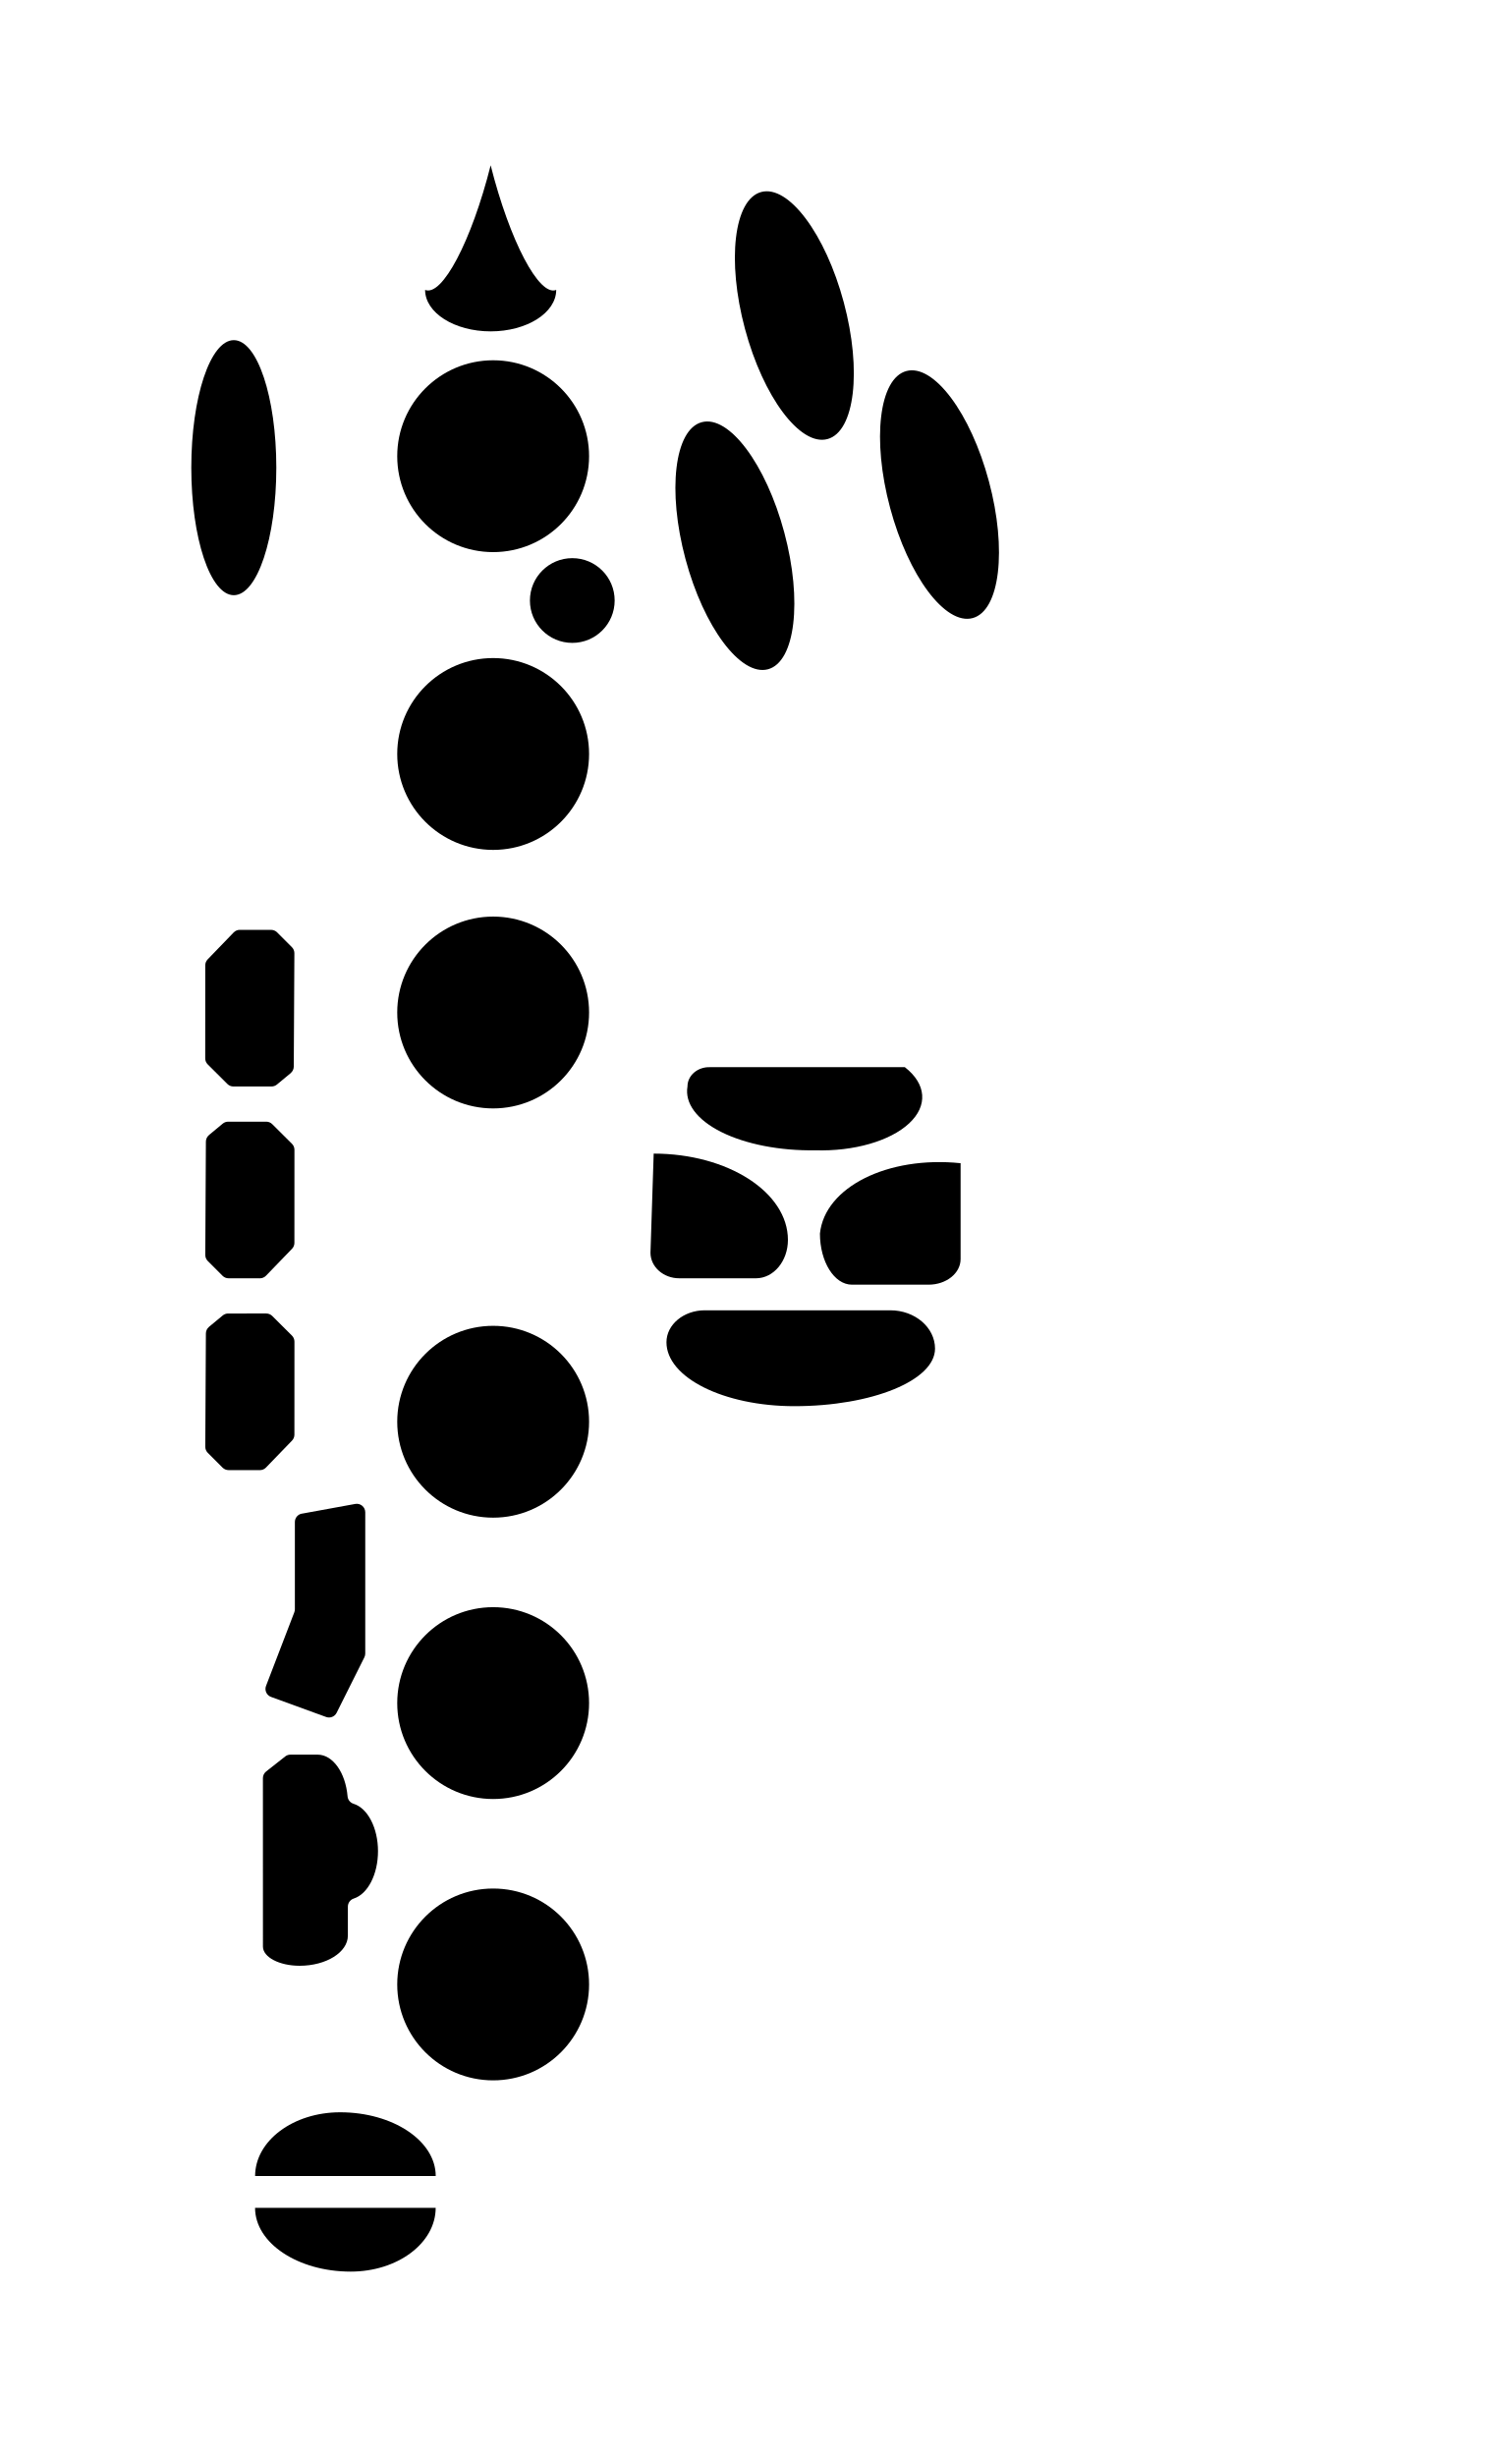
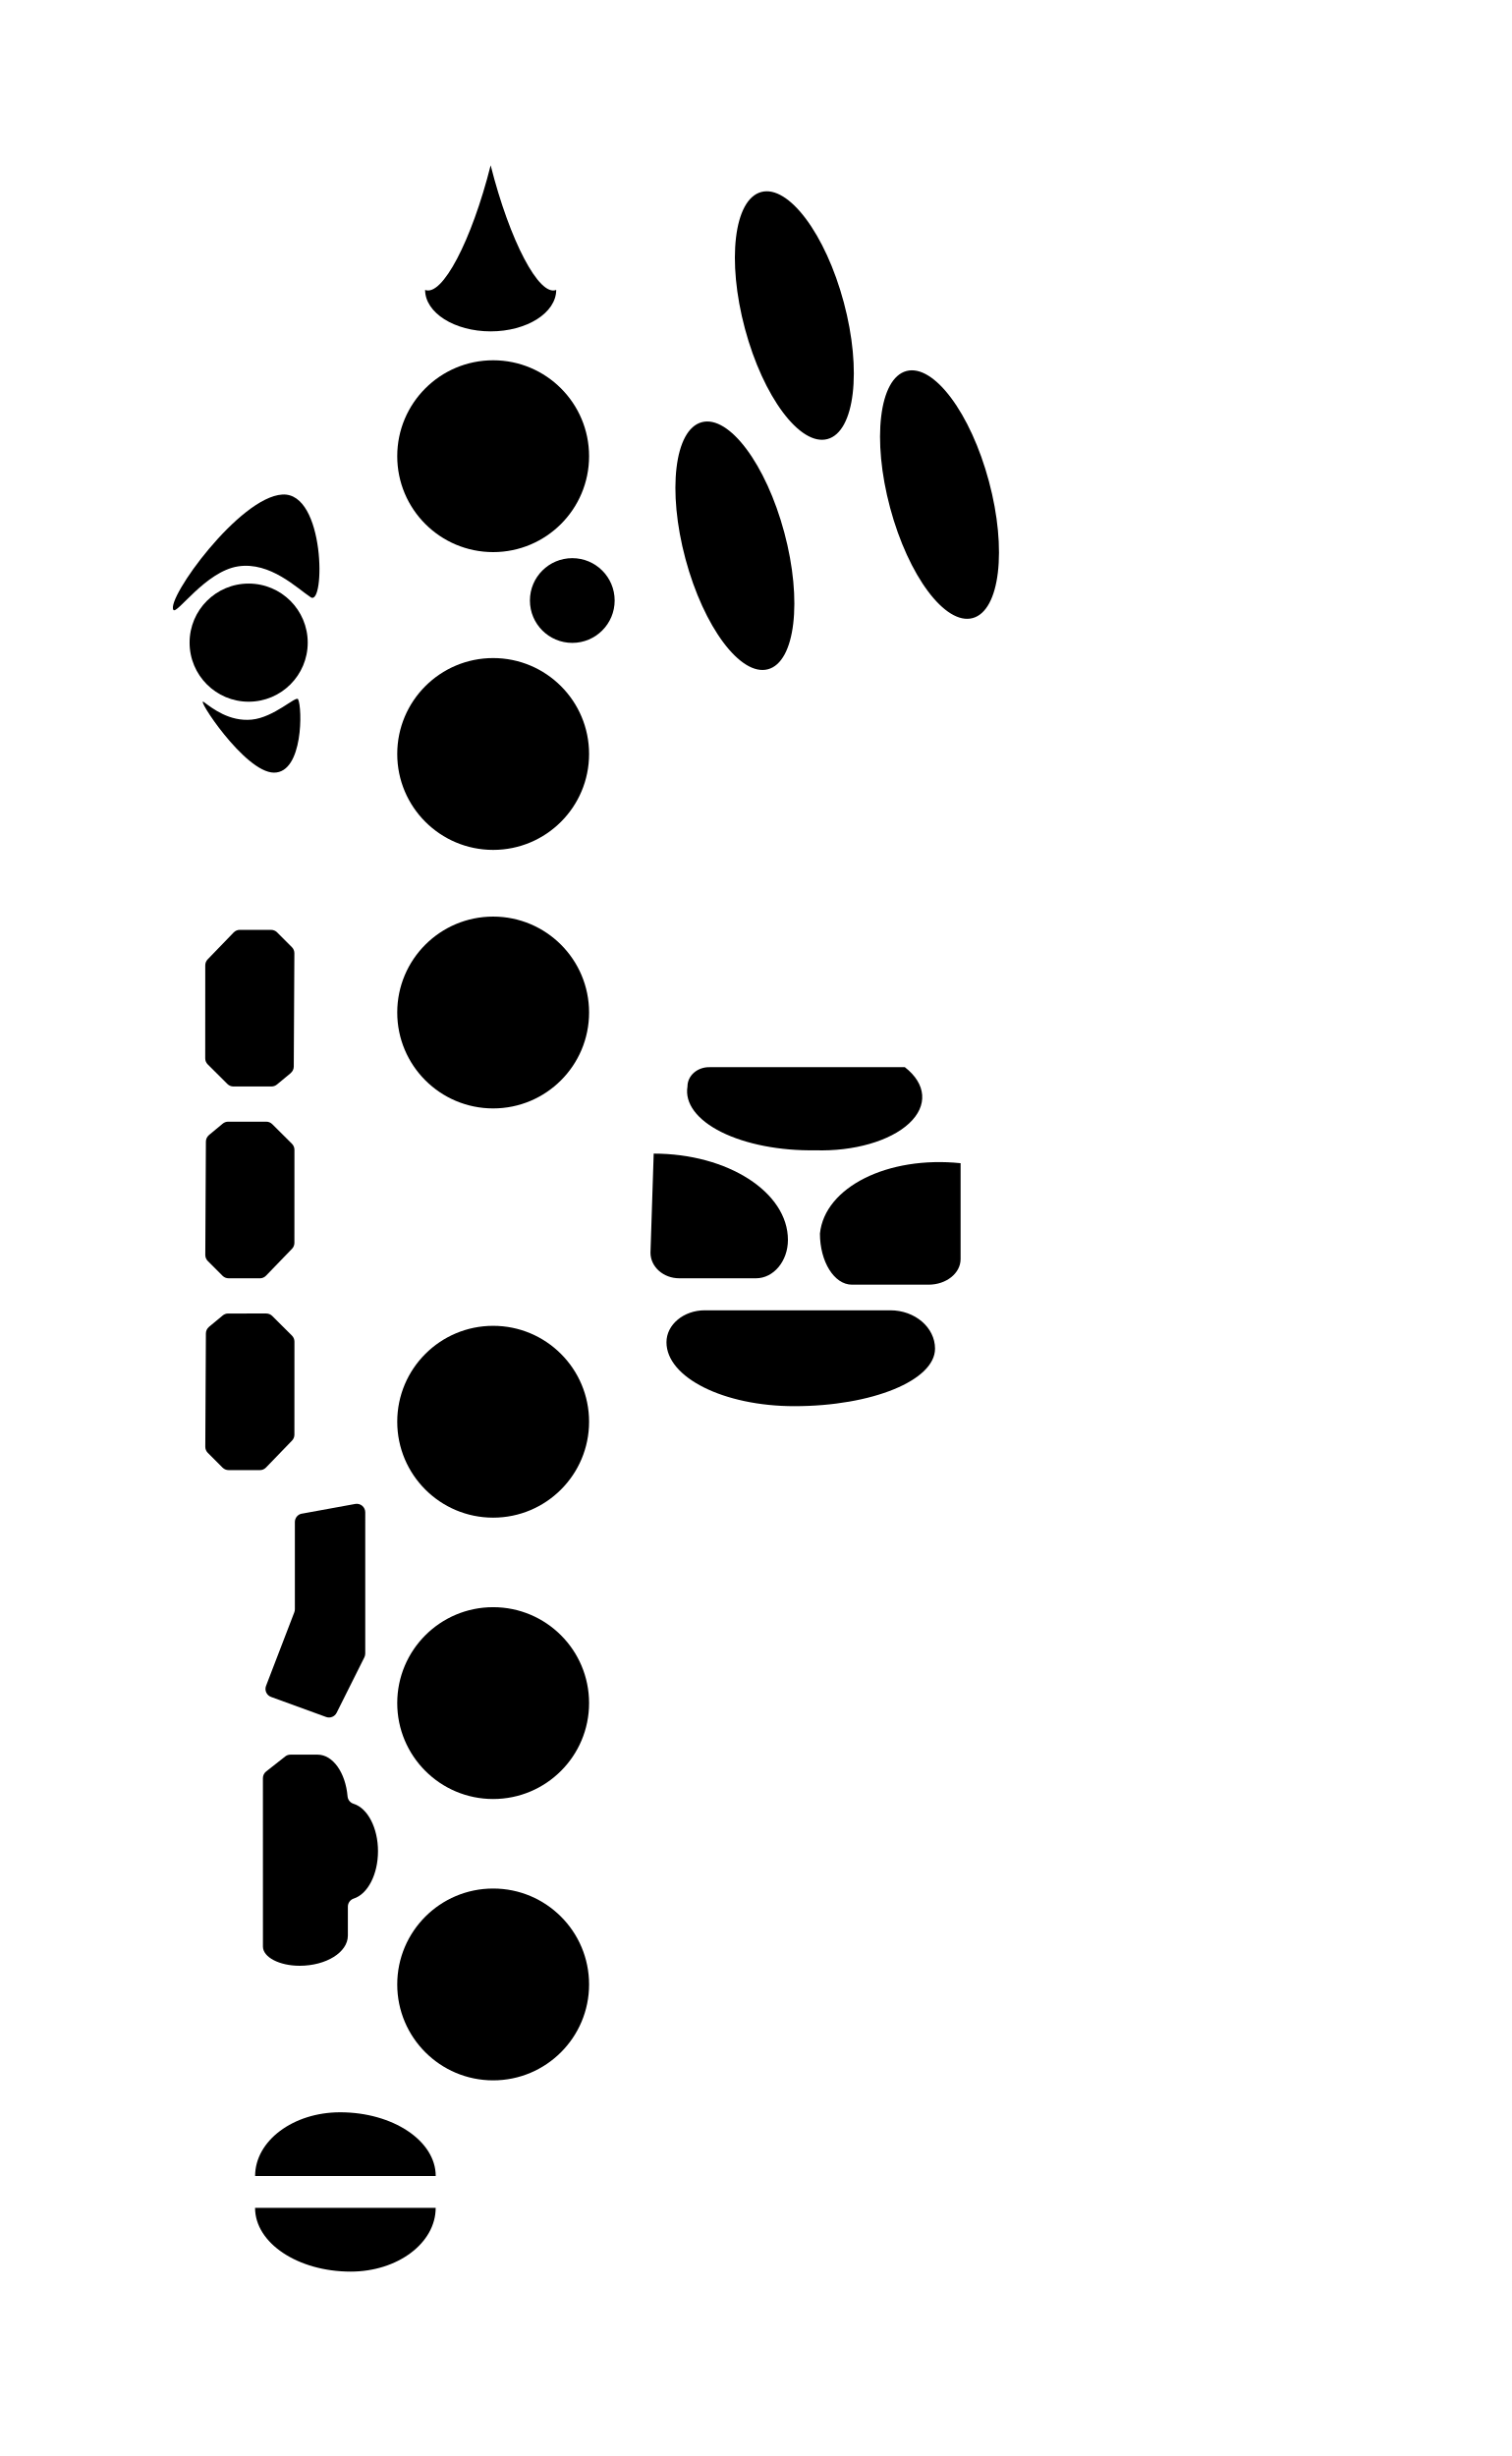
<svg xmlns="http://www.w3.org/2000/svg" viewBox="0 0 160 260">
-   <g id="All">
-     <ellipse id="8va" class="key" cx="4.5" cy="244.984" rx="4.5" ry="13.5" transform="translate(20.25,-195.475)" />
-     <path id="X" class="key" d="M6.94 37.5 A14.979 3.496 103.71 0 1 -0 50.69 A6.938 4.396 -180 0 0 6.94 55.08 A6.938 4.396 -180 0 0 13.88 50.69 A14.979 3.496 76.29 0 1 6.94 37.5 Z" transform="translate(45, -20)" />
-     <ellipse id="1" class="key" cx="10.154" cy="248.33" rx="10.154" ry="10.154" transform="translate(42.0498,-200.036)" />
-     <ellipse id="P" class="key" cx="4.485" cy="253.999" rx="4.485" ry="4.485" transform="translate(56.0961,-190.426)" />
-     <ellipse id="2" class="key" cx="10.154" cy="248.33" rx="10.154" ry="10.154" transform="translate(42.0498,-168.511)" />
-     <ellipse id="3" class="key" cx="10.154" cy="248.33" rx="10.154" ry="10.154" transform="translate(42.0498,-141.143)" />
-     <path id="Middle line" d="M0 258.48 L18.95 258.48" class="normal" transform="translate(43.4037,-129.635)" />
-     <ellipse id="4" class="key" cx="10.154" cy="248.33" rx="10.154" ry="10.154" transform="translate(42.0498,-97.8196)" />
-     <ellipse id="5" class="key" cx="10.154" cy="248.33" rx="10.154" ry="10.154" transform="translate(42.0498,-68.0348)" />
-     <ellipse id="6" class="key" cx="10.154" cy="248.33" rx="10.154" ry="10.154" transform="translate(42.0498,-38.25)" />
-     <path id="Eb" class="key" d="M19.12 251.73 L0 251.73 A10.125 6.75 -180 0 0 10.12 258.48 A9 6.75 -180 0 0 19.12 251.73 Z" transform="translate(46.125,482.093) rotate(180)" />
-     <path id="7" class="key" d="M19.12 251.73 L0 251.73 A10.125 6.75 -180 0 0 10.12 258.48 A9 6.75 -180 0 0 19.12 251.73 Z" transform="translate(27,-18)" />
-     <ellipse id="C1" class="key" cx="5.415" cy="244.946" rx="5.415" ry="13.539" transform="translate(15.4609,-201.795) rotate(-15)" />
-     <ellipse id="C2" class="key" cx="5.415" cy="244.946" rx="5.415" ry="13.539" transform="translate(30.8265,-182.842) rotate(-15)" />
-     <path id="C3" class="key" d="M0.39 243.32 L1.85 242.11 a0.9 0.9 0 0 1 0.576 -0.209 L6.46 241.9 a0.9 0.9 0 0 1 0.636 0.264 L9.18 244.24 a0.9 0.9 0 0 1 0.264 0.636 L9.44 254.73 a0.9 0.9 0 0 1 -0.254 0.627 L6.43 258.21 a0.9 0.9 0 0 1 -0.646 0.273 L2.47 258.48 a0.9 0.9 0 0 1 -0.636 -0.264 L0.27 256.65 a0.9 0.9 0 0 1 -0.264 -0.641 L0.07 244.01 a0.9 0.9 0 0 1 0.324 -0.687 Z" transform="translate(31.1682,356.919) rotate(180)" />
-     <ellipse id="C4" class="key" cx="5.415" cy="244.946" rx="5.415" ry="13.539" transform="translate(9.16478,-177.426) rotate(-15)" />
-     <path id="C5" class="key" d="M4.12 236.69 L9.77 235.66 a0.9 0.9 0 0 1 1.061 0.885 L10.83 251.5 a0.9 0.9 0 0 1 -0.095 0.402 L7.8 257.77 a0.9 0.9 0 0 1 -1.113 0.443 L0.86 256.09 a0.9 0.9 0 0 1 -0.532 -1.169 L3.32 247.13 a0.9 0.9 -180 0 0 0.06 -0.323 L3.38 237.57 a0.9 0.9 0 0 1 0.739 -0.885 Z" transform="translate(27.8344,-76.4484)" />
-     <path id="tA" class="key" d="M0.39 243.32 L1.85 242.11 a0.9 0.9 0 0 1 0.576 -0.209 L6.46 241.9 a0.9 0.9 0 0 1 0.636 0.264 L9.18 244.24 a0.9 0.9 0 0 1 0.264 0.636 L9.44 254.73 a0.9 0.9 0 0 1 -0.254 0.627 L6.43 258.21 a0.9 0.9 0 0 1 -0.646 0.273 L2.47 258.48 a0.9 0.9 0 0 1 -0.636 -0.264 L0.27 256.65 a0.9 0.9 0 0 1 -0.264 -0.641 L0.07 244.01 a0.9 0.9 0 0 1 0.324 -0.687 Z" transform="translate(21.7251,-102.849)" />
-     <path id="tC" class="key" d="M0.39 243.32 L1.85 242.11 a0.9 0.9 0 0 1 0.576 -0.209 L6.46 241.9 a0.9 0.9 0 0 1 0.636 0.264 L9.18 244.24 a0.9 0.9 0 0 1 0.264 0.636 L9.44 254.73 a0.9 0.9 0 0 1 -0.254 0.627 L6.43 258.21 a0.9 0.9 0 0 1 -0.646 0.273 L2.47 258.48 a0.9 0.9 0 0 1 -0.636 -0.264 L0.27 256.65 a0.9 0.9 0 0 1 -0.264 -0.641 L0.07 244.01 a0.9 0.9 0 0 1 0.324 -0.687 Z" transform="translate(21.7251,-123.156)" />
-     <path id="tF" class="key" d="M2.36 236.32 L0.34 237.91 a0.9 0.9 -180 0 0 -0.343 0.707 L0 256.45 A3.881 2.031 -180 0 0 3.88 258.48 A5.11 3.194 -180 0 0 8.99 255.29 L8.99 252.22 a0.9 0.9 0 0 1 0.626 -0.857 A3.194 5.11 -180 0 0 12.18 246.35 A3.194 5.11 -180 0 0 9.59 241.33 a0.9 0.9 0 0 1 -0.632 -0.784 A3.194 5.11 -180 0 0 5.8 236.13 L2.91 236.13 a0.9 0.9 -180 0 0 -0.557 0.193 Z" transform="translate(27.8344,-50.3774)" />
-     <path id="G#" class="key" d="M0.05 251.71 A2.287 2.033 0 0 1 2.41 249.67 L22.98 249.67 L23.06 249.67 A10.693 5.643 0 0 1 13.58 258.47 A13.132 6.253 0 0 1 0.05 251.71 Z" transform="translate(72.7245,-136.695)" />
-     <path id="B" class="key" d="M0.34 245.28 A14.216 9.139 0 0 1 14.55 254.42 A4.062 3.385 90 0 1 11.17 258.48 L3.05 258.48 A3.046 2.708 0 0 1 0 255.78 L0.34 245.28 Z" transform="translate(68.8575,-123.156)" />
-     <path id="C#" class="key" d="M14.89 255.78 A3.385 2.708 0 0 1 11.51 258.48 L3.38 258.48 A3.385 5.415 0 0 1 0 253.07 A14.047 8.939 5.91 0 1 14.89 245.62 L14.89 255.78 Z" transform="translate(86.796,-122.48)" />
-     <path id="Bb" class="key" d="M4.06 248.33 L23.69 248.33 A4.738 4.062 0 0 1 28.43 252.39 A14.892 6.092 0 0 1 13.54 258.48 A13.539 6.769 0 0 1 0 251.71 A4.062 3.385 0 0 1 4.06 248.33 Z" transform="translate(70.5498,-109.618)" />
-   </g>
+   <path id="8va" class="key" d="m 18.35,64.558 c 0.343,0.562 3.405,-4.068 6.854,-4.599 3.409,-0.524 6.268,2.344 7.694,3.272 1.528,0.995 1.54,-11.139 -3.007,-10.878 -4.547,0.261 -12.292,10.973 -11.541,12.204 z" />
+   <circle id="ThumbCatch" r="6.253" cy="68.032" cx="26.322" />
+   <path id="A" class="key" d="m 31.553,74.02 c -0.211,-0.398 -2.551,1.944 -4.924,2.163 -2.345,0.217 -4.112,-1.168 -5.046,-1.86 -1,-0.741 4.309,7.46 7.419,7.47 3.11,0.01 3.012,-6.902 2.551,-7.773 z" />
+   <path id="X" class="key" d="M 51.94,17.5 A 3.496,14.979 13.71 0 1 45,30.69 6.938,4.396 0 0 0 51.94,35.08 6.938,4.396 0 0 0 58.88,30.69 14.979,3.496 76.29 0 1 51.94,17.5 Z" />
+   <circle id="1" class="key" cx="52.204" cy="48.294" r="10.154" />
+   <circle id="P" class="key" cx="60.581" cy="63.573" r="4.485" />
+   <circle id="2" class="key" cx="52.204" cy="79.819" r="10.154" />
+   <circle id="3" class="key" cx="52.204" cy="107.187" r="10.154" />
+   <path id="MiddleLine" d="m 43.404,128.845 h 18.95" class="normal" />
+   <circle id="4" class="key" cx="52.204" cy="150.51" r="10.154" />
+   <circle id="5" class="key" cx="52.204" cy="180.295" r="10.154" />
+   <circle id="6" class="key" cx="52.204" cy="210.08" r="10.154" />
+   <path id="Eb" class="key" d="m 27.005,230.363 h 19.12 a 10.125,6.75 0 0 0 -10.12,-6.75 9,6.75 0 0 0 -9,6.75 z" />
+   <path id="7" class="key" d="M 46.12,233.73 H 27 a 10.125,6.75 0 0 0 10.12,6.75 9,6.75 0 0 0 9,-6.75 z" />
+   <ellipse id="C1" class="key" cx="72.578" cy="54.029" rx="5.415" ry="13.539" transform="rotate(-15)" />
+   <ellipse id="C2" class="key" cx="82.515" cy="76.313" rx="5.415" ry="13.539" transform="rotate(-15)" />
+   <path id="C3" class="key" d="m 30.778,113.599 -1.46,1.21 a -0.9,-0.9 0 0 1 -0.576,0.209 l -4.034,0.001 a -0.9,-0.9 0 0 1 -0.636,-0.264 L 21.988,112.679 a -0.9,-0.9 0 0 1 -0.264,-0.636 l 0.004,-9.854 a -0.9,-0.9 0 0 1 0.254,-0.627 L 24.738,98.709 a -0.9,-0.9 0 0 1 0.646,-0.273 L 28.698,98.439 a -0.9,-0.9 0 0 1 0.636,0.264 l 1.564,1.566 a -0.9,-0.9 0 0 1 0.264,0.641 L 31.098,112.909 a -0.9,-0.9 0 0 1 -0.324,0.687 z" />
+   <ellipse id="C4" class="key" cx="60.189" cy="75.938" rx="5.415" ry="13.539" transform="rotate(-15)" />
+   <path id="C5" class="key" d="m 31.954,160.242 5.65,-1.03 a 0.9,0.9 0 0 1 1.061,0.885 l -10e-4,14.955 a 0.9,0.9 0 0 1 -0.095,0.402 l -2.935,5.868 a 0.9,0.9 0 0 1 -1.113,0.443 L 28.694,179.642 a 0.9,0.9 0 0 1 -0.532,-1.169 l 2.992,-7.791 a 0.9,0.9 0 0 0 0.06,-0.323 l 1.1e-5,-9.237 a 0.9,0.9 0 0 1 0.739,-0.885 z" />
+   <path id="tA" class="key" d="m 22.115,140.471 1.46,-1.21 a 0.9,0.9 0 0 1 0.576,-0.209 l 4.034,-0.001 a 0.9,0.9 0 0 1 0.636,0.264 l 2.084,2.076 a 0.9,0.9 0 0 1 0.264,0.636 l -0.004,9.854 a 0.9,0.9 0 0 1 -0.254,0.627 L 28.155,155.361 a 0.9,0.9 0 0 1 -0.646,0.273 L 24.195,155.631 a 0.9,0.9 0 0 1 -0.636,-0.264 L 21.995,153.801 a 0.9,0.9 0 0 1 -0.264,-0.641 L 21.795,141.161 a 0.9,0.9 0 0 1 0.324,-0.687 z" />
+   <path id="tC" class="key" d="m 22.115,120.164 1.46,-1.21 a 0.9,0.9 0 0 1 0.576,-0.209 l 4.034,-0.001 a 0.9,0.9 0 0 1 0.636,0.264 l 2.084,2.076 a 0.9,0.9 0 0 1 0.264,0.636 l -0.004,9.854 a 0.9,0.9 0 0 1 -0.254,0.627 L 28.155,135.054 a 0.9,0.9 0 0 1 -0.646,0.273 L 24.195,135.324 a 0.9,0.9 0 0 1 -0.636,-0.264 L 21.995,133.494 a 0.9,0.9 0 0 1 -0.264,-0.641 L 21.795,120.854 a 0.9,0.9 0 0 1 0.324,-0.687 z" />
+   <path id="tF" class="key" d="m 30.194,185.943 -2.02,1.59 a 0.9,0.9 0 0 0 -0.343,0.707 l 0.003,17.833 a 3.881,2.031 0 0 0 3.88,2.03 5.11,3.194 0 0 0 5.11,-3.19 v -3.07 a 0.9,0.9 0 0 1 0.626,-0.857 3.194,5.11 0 0 0 2.564,-5.013 3.194,5.11 0 0 0 -2.59,-5.02 0.9,0.9 0 0 1 -0.632,-0.784 3.194,5.11 0 0 0 -3.158,-4.416 h -2.89 a 0.9,0.9 0 0 0 -0.557,0.193 z" />
+   <path id="G#" class="key" d="m 72.775,115.015 a 2.287,2.033 0 0 1 2.36,-2.04 h 20.57 0.08 a 10.693,5.643 0 0 1 -9.48,8.8 13.132,6.253 0 0 1 -13.53,-6.76 z" />
+   <path id="B" class="key" d="m 69.198,122.124 a 14.216,9.139 0 0 1 14.21,9.14 3.385,4.062 0 0 1 -3.38,4.06 h -8.12 a 3.046,2.708 0 0 1 -3.05,-2.7 z" />
+   <path id="C#" class="key" d="m 101.686,133.3 a 3.385,2.708 0 0 1 -3.38,2.7 h -8.13 a 3.385,5.415 0 0 1 -3.38,-5.41 14.047,8.939 5.91 0 1 14.89,-7.45 z" />
+   <path id="Bb" class="key" d="m 74.61,138.712 h 19.63 a 4.738,4.062 0 0 1 4.74,4.06 14.892,6.092 0 0 1 -14.89,6.09 13.539,6.769 0 0 1 -13.54,-6.77 4.062,3.385 0 0 1 4.06,-3.38 z" />
</svg>
